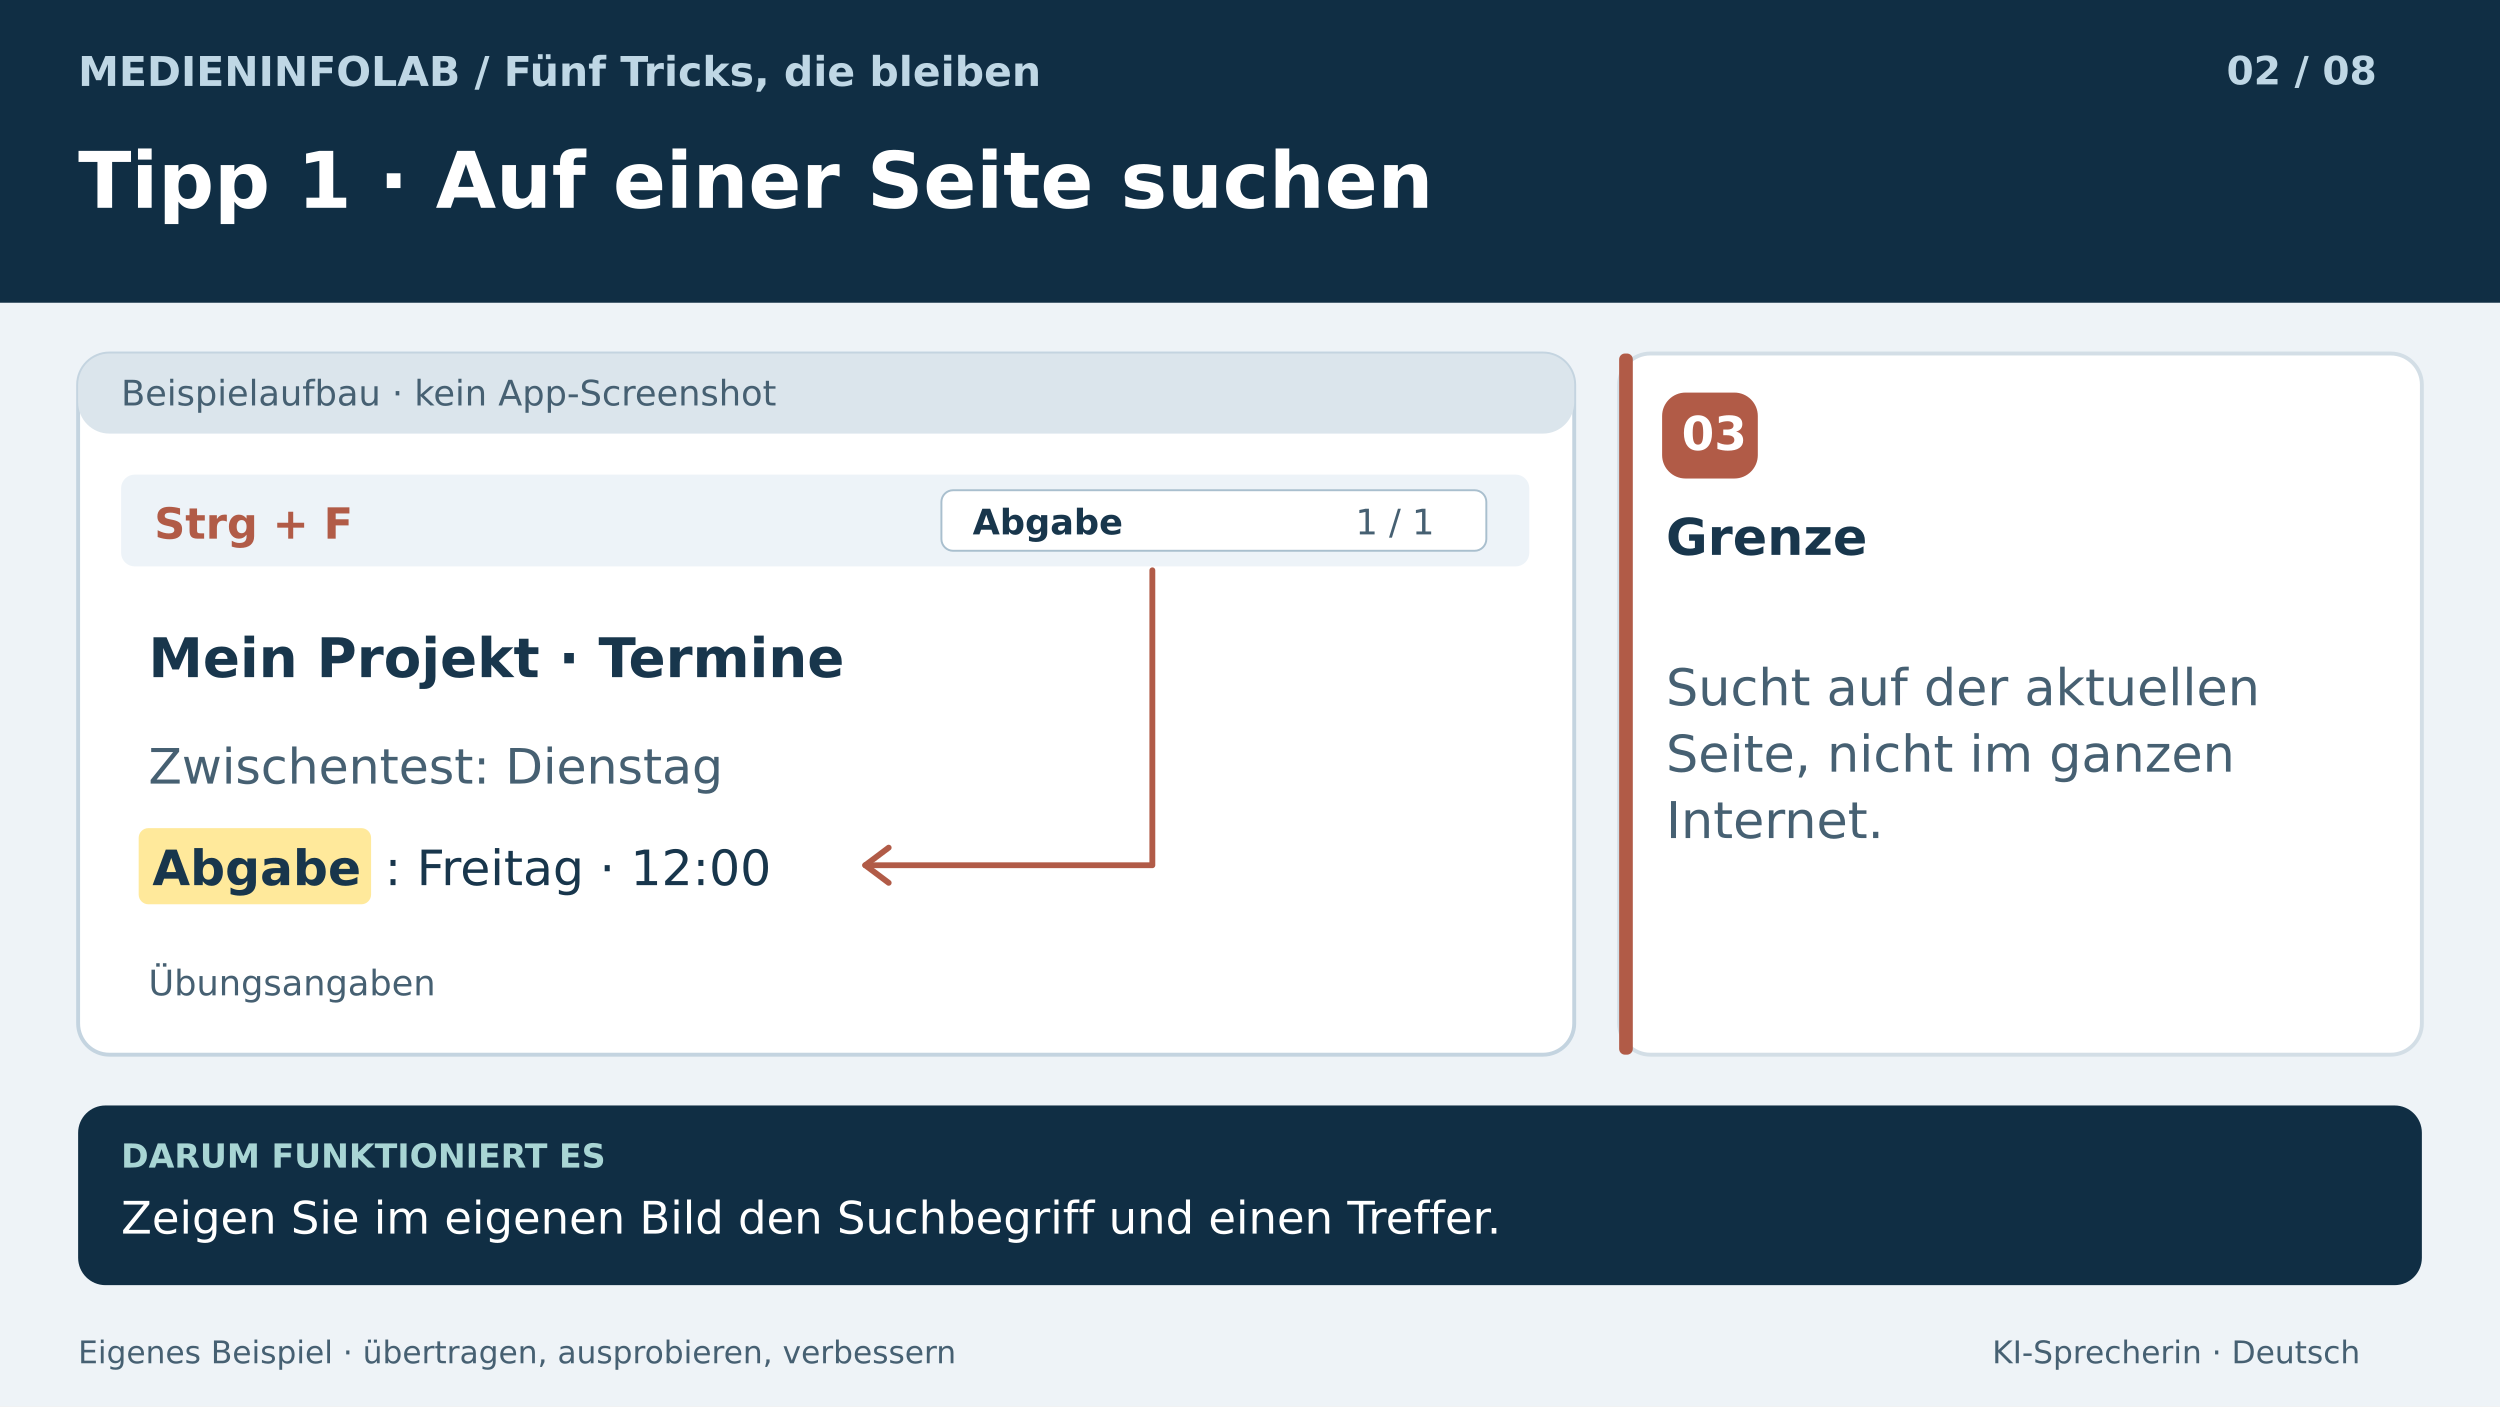
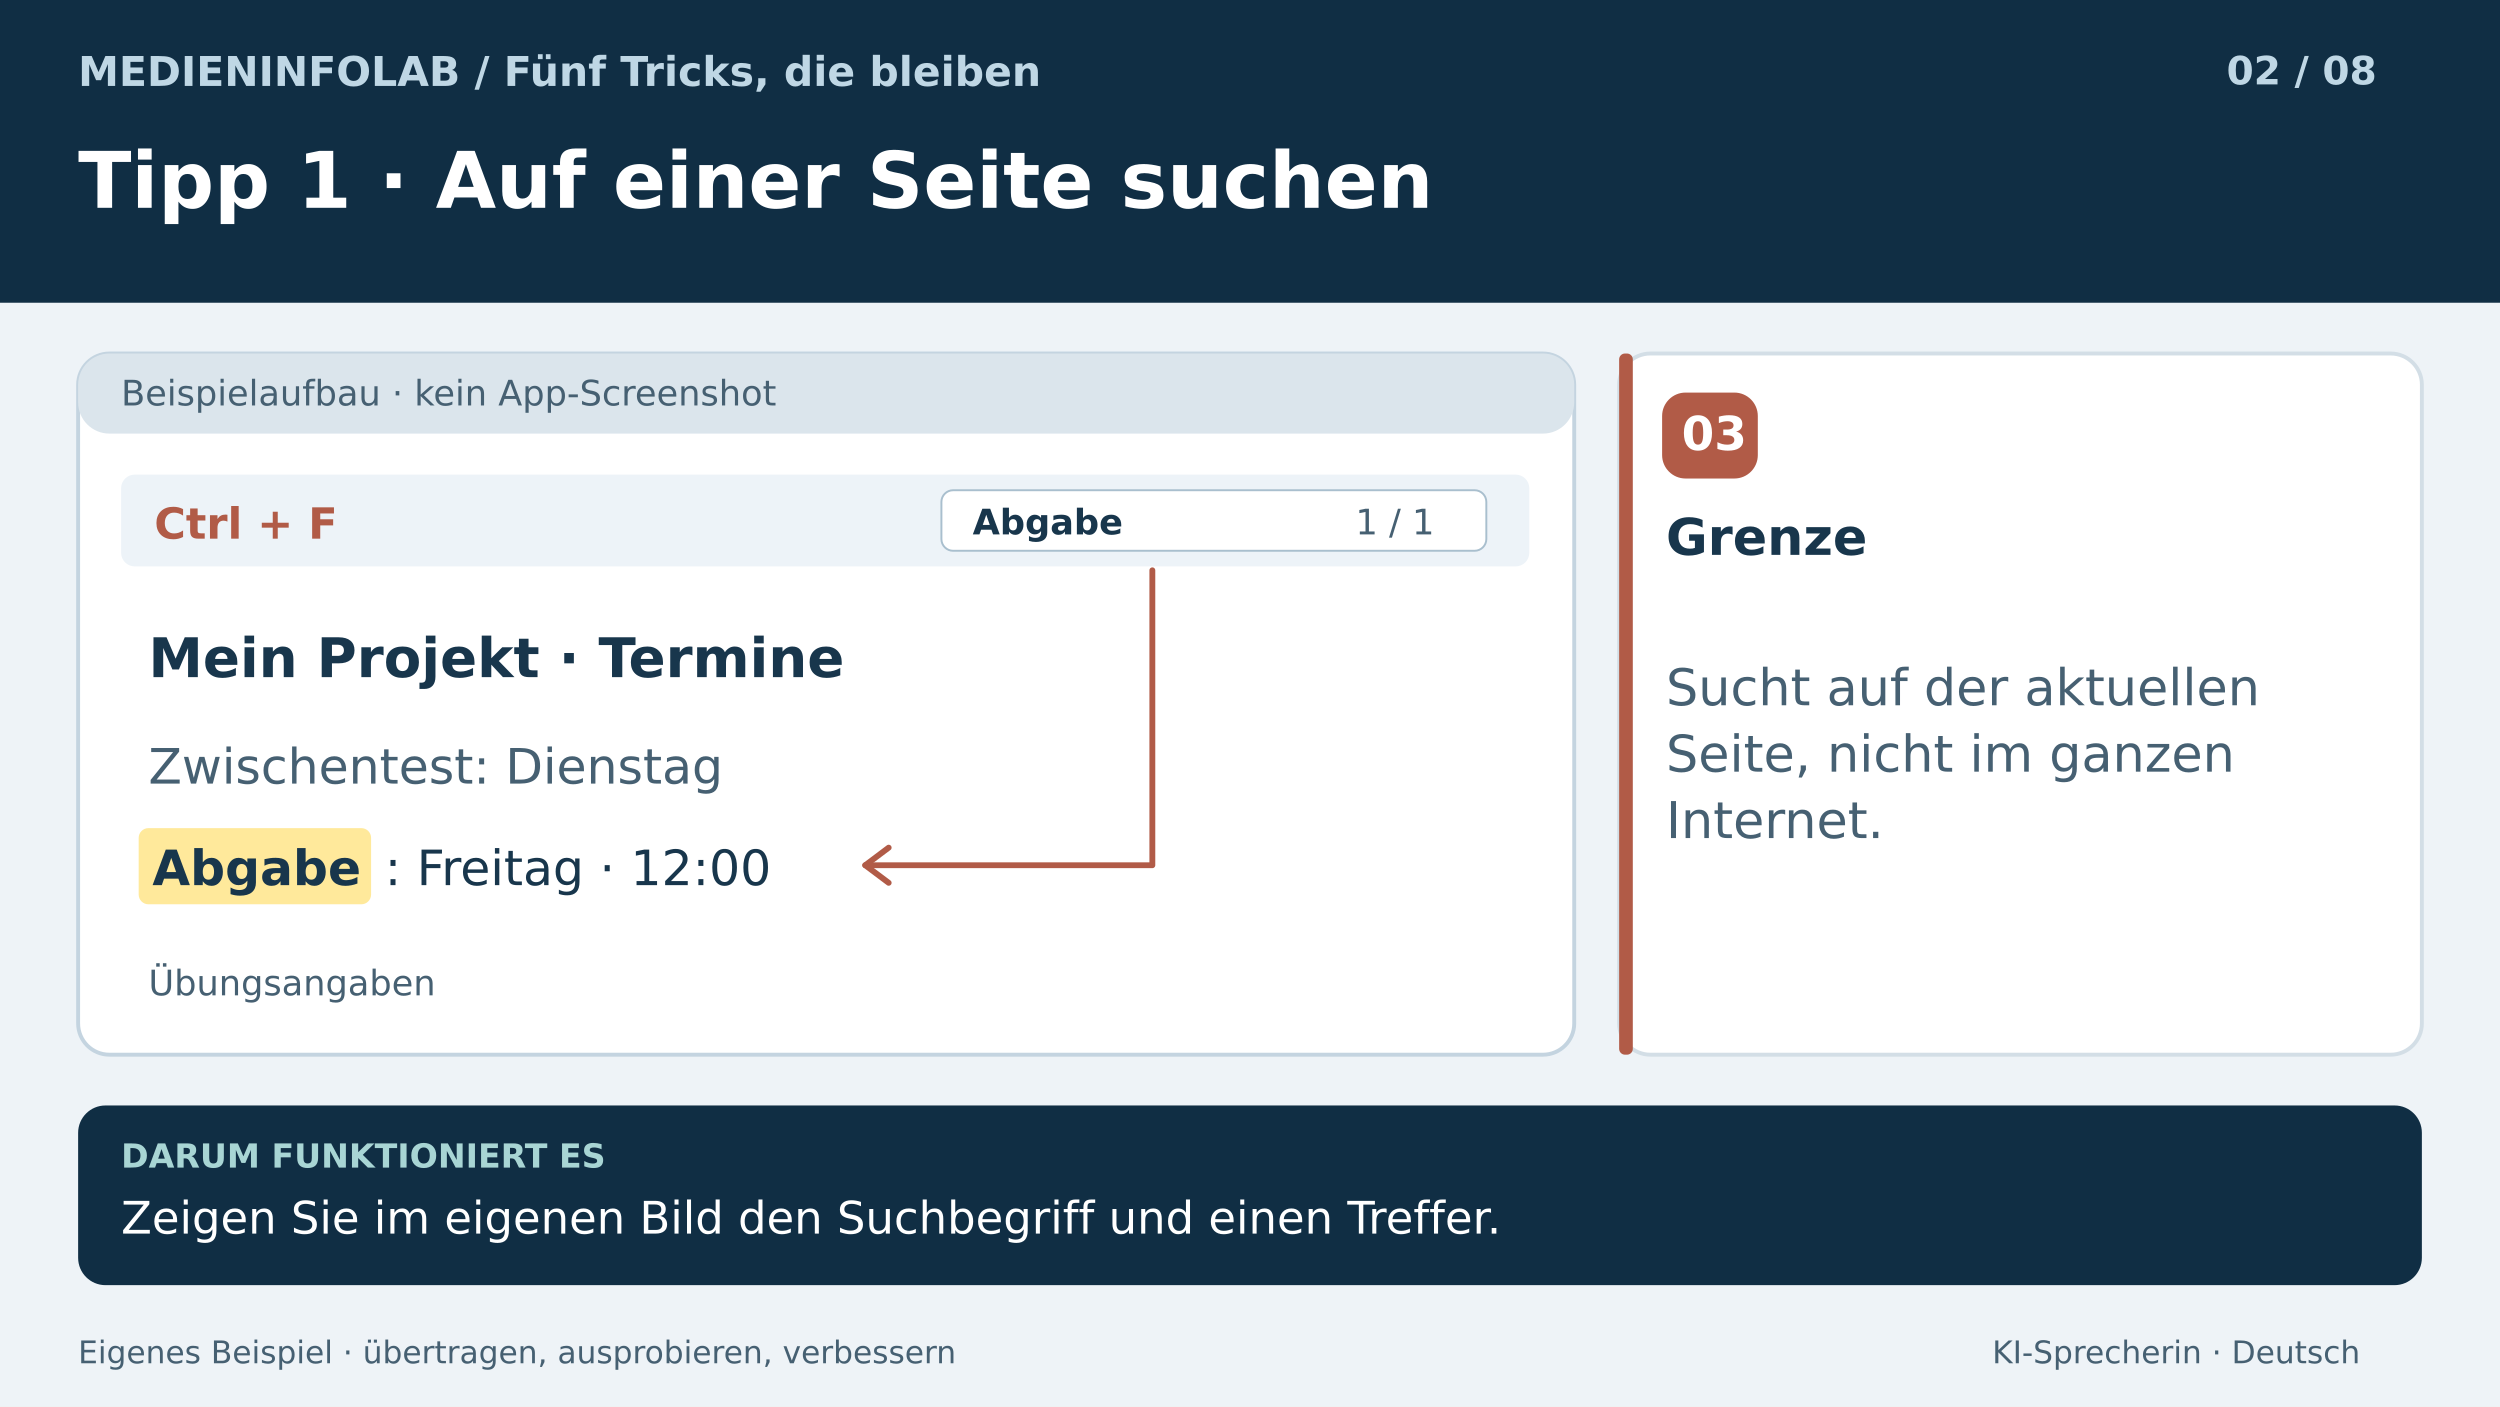
<svg xmlns="http://www.w3.org/2000/svg" viewBox="0 0 1280 720" role="img">
  <rect width="1280" height="720" fill="#eef3f7" />
  <rect x="0" y="0" width="1280" height="155" rx="0" fill="#102e44" />
  <text x="40" y="44.0" font-family="DejaVu Sans,Arial,sans-serif" font-size="21" font-weight="700" fill="#bfd7e5">MEDIENINFOLAB  /  Fünf Tricks, die bleiben</text>
  <text x="1140" y="43.2" font-family="DejaVu Sans,Arial,sans-serif" font-size="20" font-weight="700" fill="#bfd7e5">02 / 08</text>
  <text x="40" y="106.4" font-family="DejaVu Sans,Arial,sans-serif" font-size="40" font-weight="700" fill="#ffffff">Tipp 1 · Auf einer Seite suchen</text>
  <rect x="40" y="181" width="766" height="359" rx="16" fill="#ffffff" stroke="#c4d4e0" stroke-width="2" />
  <rect x="40" y="181" width="766" height="41" rx="16" fill="#dbe5ec" />
  <text x="62" y="207.6" font-family="DejaVu Sans,Arial,sans-serif" font-size="18" font-weight="400" fill="#466072">Beispielaufbau · kein App-Screenshot</text>
  <rect x="62" y="243" width="721" height="47" rx="7" fill="#edf3f8" />
-   <text x="79" y="275.8" font-family="DejaVu Sans,Arial,sans-serif" font-size="22" font-weight="700" fill="#b15b47">Strg + F</text>
+   <text x="79" y="275.8" font-family="DejaVu Sans,Arial,sans-serif" font-size="22" font-weight="700" fill="#b15b47">Ctrl + F</text>
  <rect x="482" y="251" width="279" height="31" rx="6" fill="#ffffff" stroke="#a9bfce" stroke-width="1" />
  <text x="498" y="273.6" font-family="DejaVu Sans,Arial,sans-serif" font-size="18" font-weight="700" fill="#18364c">Abgabe</text>
  <text x="694" y="273.6" font-family="DejaVu Sans,Arial,sans-serif" font-size="18" font-weight="400" fill="#466072">1 / 1</text>
  <text x="76" y="346.7" font-family="DejaVu Sans,Arial,sans-serif" font-size="28" font-weight="700" fill="#18364c">Mein Projekt · Termine</text>
  <text x="76" y="401.2" font-family="DejaVu Sans,Arial,sans-serif" font-size="25" font-weight="400" fill="#466072">Zwischentest: Dienstag</text>
  <rect x="71" y="424" width="119" height="39" rx="5" fill="#ffe99b" />
  <text x="78" y="453.2" font-family="DejaVu Sans,Arial,sans-serif" font-size="25" font-weight="700" fill="#18364c">Abgabe</text>
  <text x="197" y="453.2" font-family="DejaVu Sans,Arial,sans-serif" font-size="25" font-weight="400" fill="#18364c">: Freitag · 12:00</text>
  <text x="76" y="509.6" font-family="DejaVu Sans,Arial,sans-serif" font-size="18" font-weight="400" fill="#466072">Übungsangaben</text>
  <polyline points="590,292 590,443 443,443" fill="none" stroke="#b15b47" stroke-width="3" stroke-linecap="round" stroke-linejoin="round" />
  <polyline points="455,434 443,443 455,452" fill="none" stroke="#b15b47" stroke-width="3" stroke-linecap="round" stroke-linejoin="round" />
  <rect x="829" y="181" width="411" height="359" rx="16" fill="#ffffff" stroke="#d3dee6" stroke-width="2" />
  <rect x="829" y="181" width="7" height="359" rx="3" fill="#b15b47" />
  <rect x="851" y="201" width="49" height="44" rx="12" fill="#b15b47" />
  <text x="861" y="230.4" font-family="DejaVu Sans,Arial,sans-serif" font-size="24" font-weight="700" fill="#ffffff">03</text>
  <text x="853" y="284.1" font-family="DejaVu Sans,Arial,sans-serif" font-size="26" font-weight="700" fill="#18364c">Grenze</text>
  <text x="853" y="361.1" font-family="DejaVu Sans,Arial,sans-serif" font-size="26" font-weight="400" fill="#466072">Sucht auf der aktuellen</text>
  <text x="853" y="395.1" font-family="DejaVu Sans,Arial,sans-serif" font-size="26" font-weight="400" fill="#466072">Seite, nicht im ganzen</text>
  <text x="853" y="429.1" font-family="DejaVu Sans,Arial,sans-serif" font-size="26" font-weight="400" fill="#466072">Internet.</text>
  <rect x="40" y="566" width="1200" height="92" rx="14" fill="#102e44" />
  <text x="62" y="597.8" font-family="DejaVu Sans,Arial,sans-serif" font-size="17" font-weight="700" fill="#a8d5d4">DARUM FUNKTIONIERT ES</text>
  <text x="62" y="631.6" font-family="DejaVu Sans,Arial,sans-serif" font-size="23" font-weight="400" fill="#ffffff">Zeigen Sie im eigenen Bild den Suchbegriff und einen Treffer.</text>
  <text x="40" y="698.0" font-family="DejaVu Sans,Arial,sans-serif" font-size="16" font-weight="400" fill="#466072">Eigenes Beispiel · übertragen, ausprobieren, verbessern</text>
  <text x="1020" y="698.0" font-family="DejaVu Sans,Arial,sans-serif" font-size="16" font-weight="400" fill="#466072">KI-Sprecherin · Deutsch</text>
</svg>
